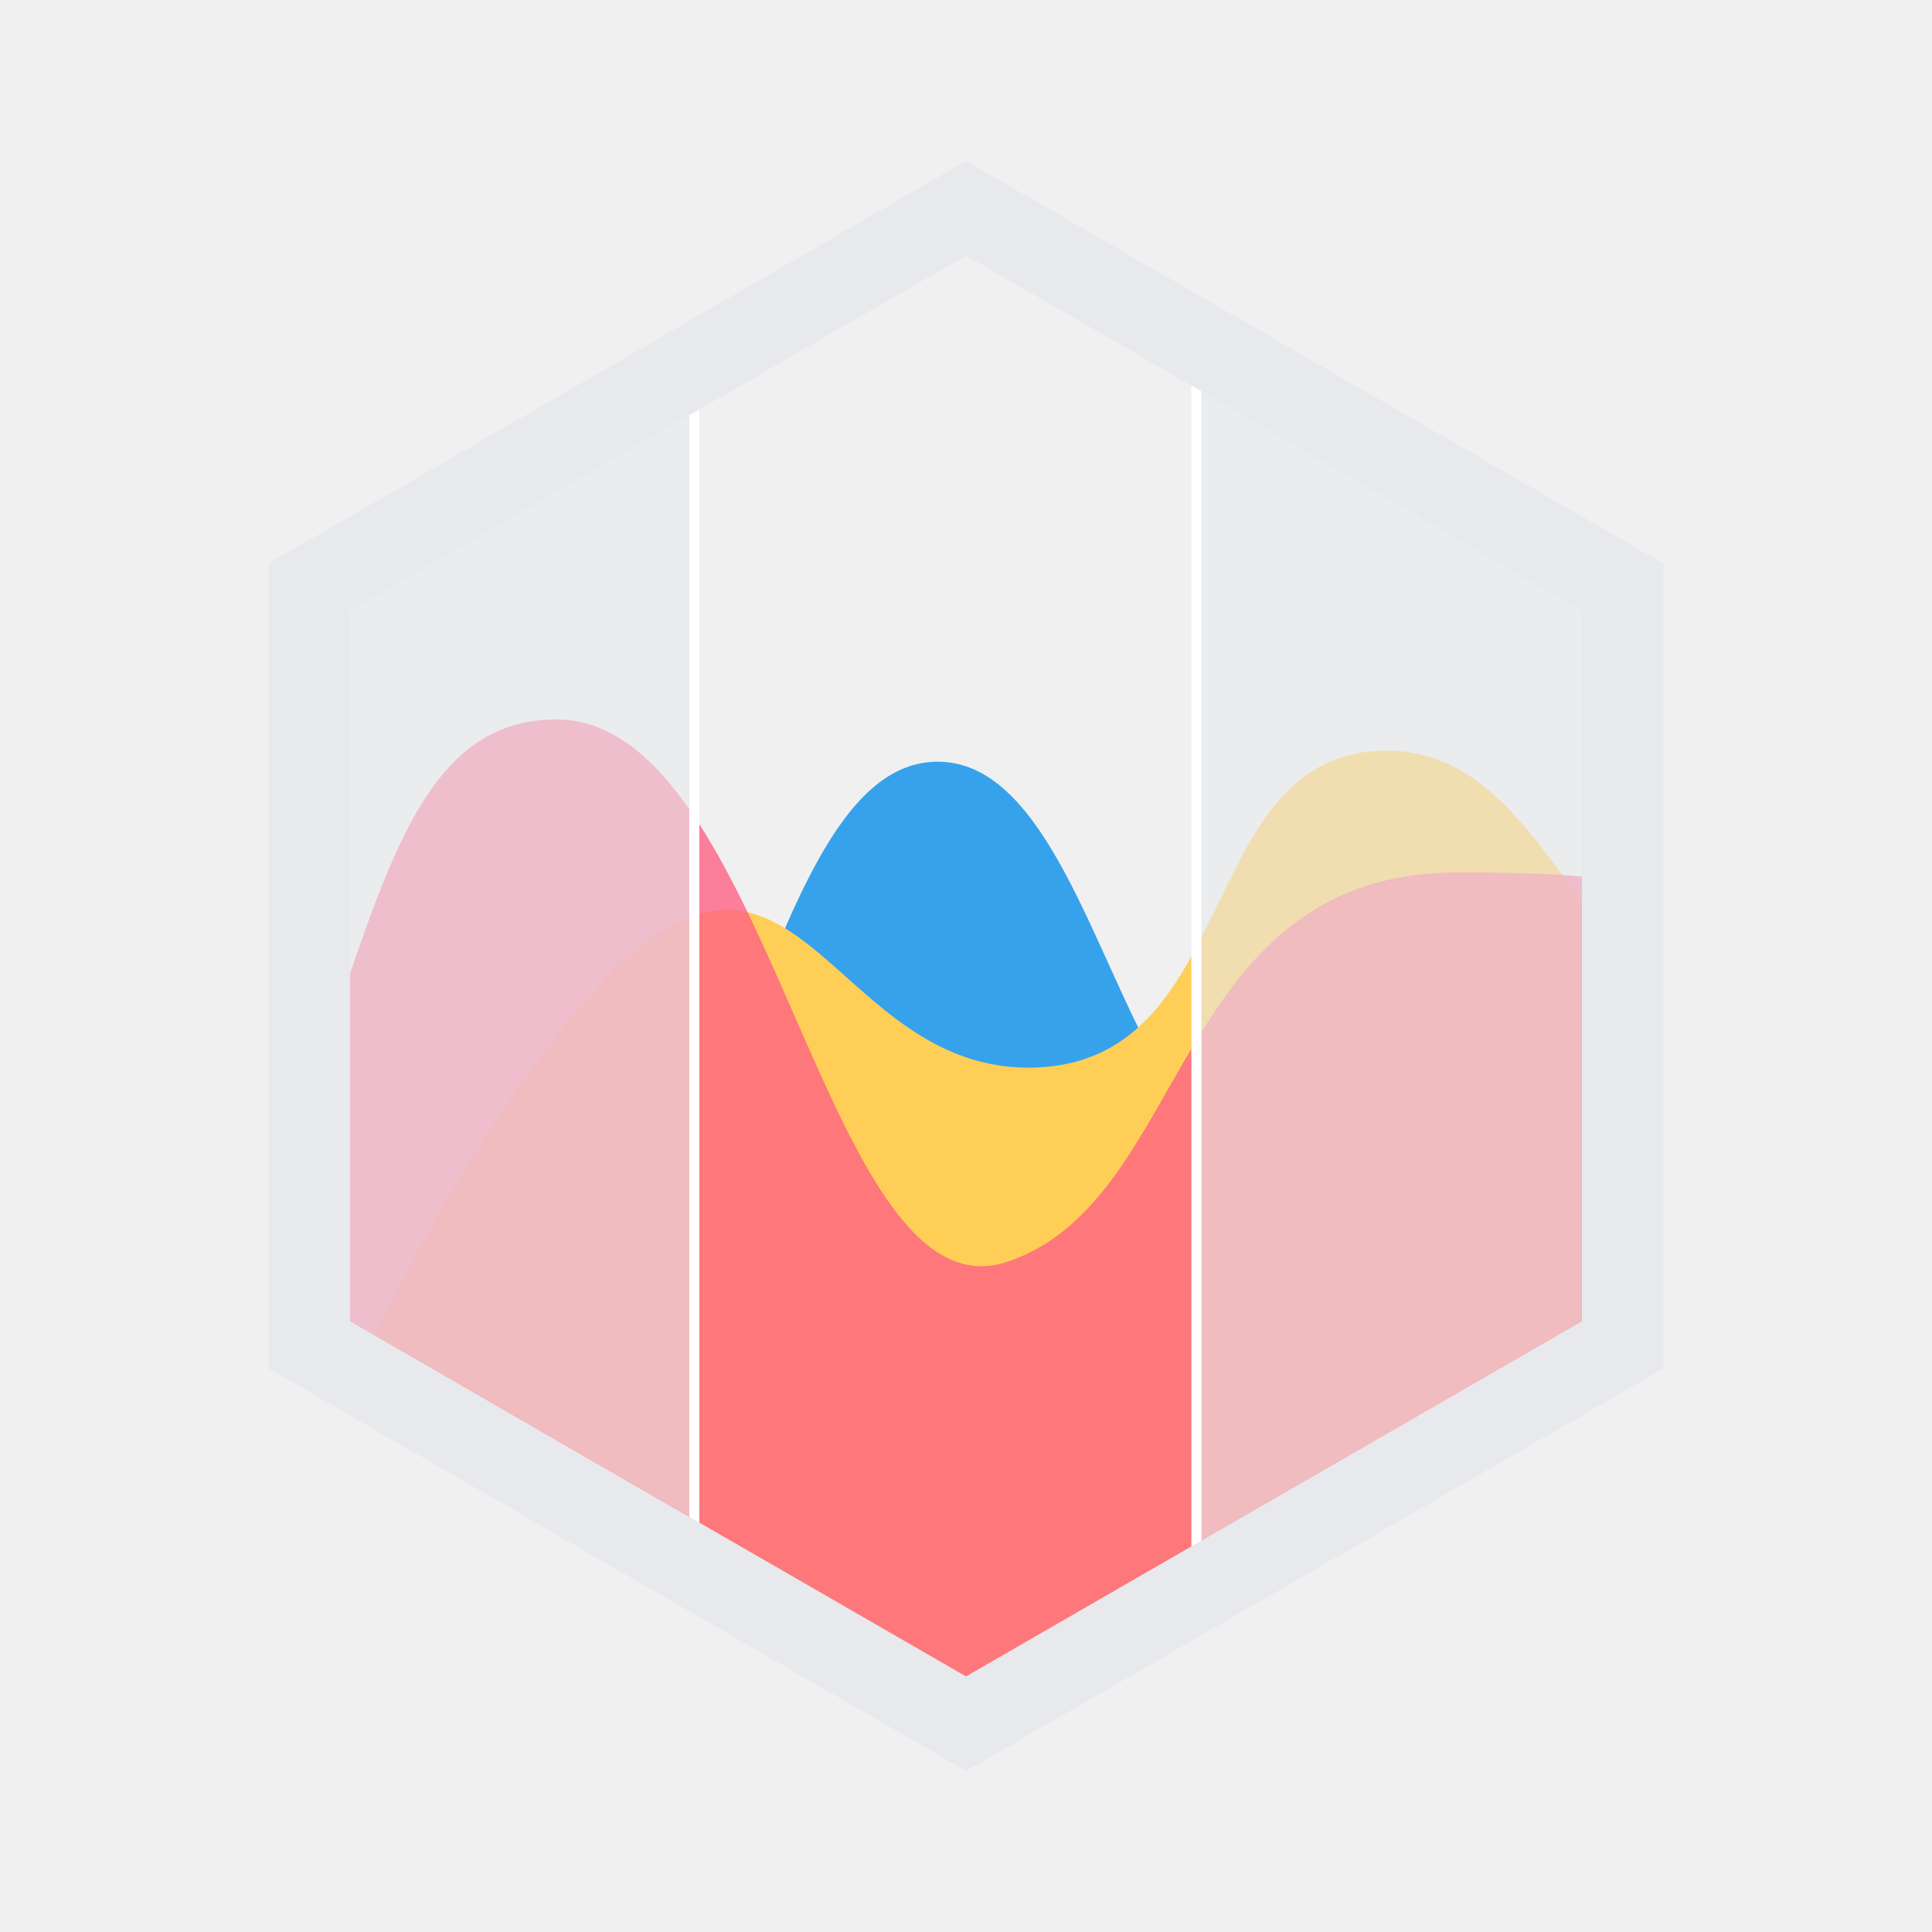
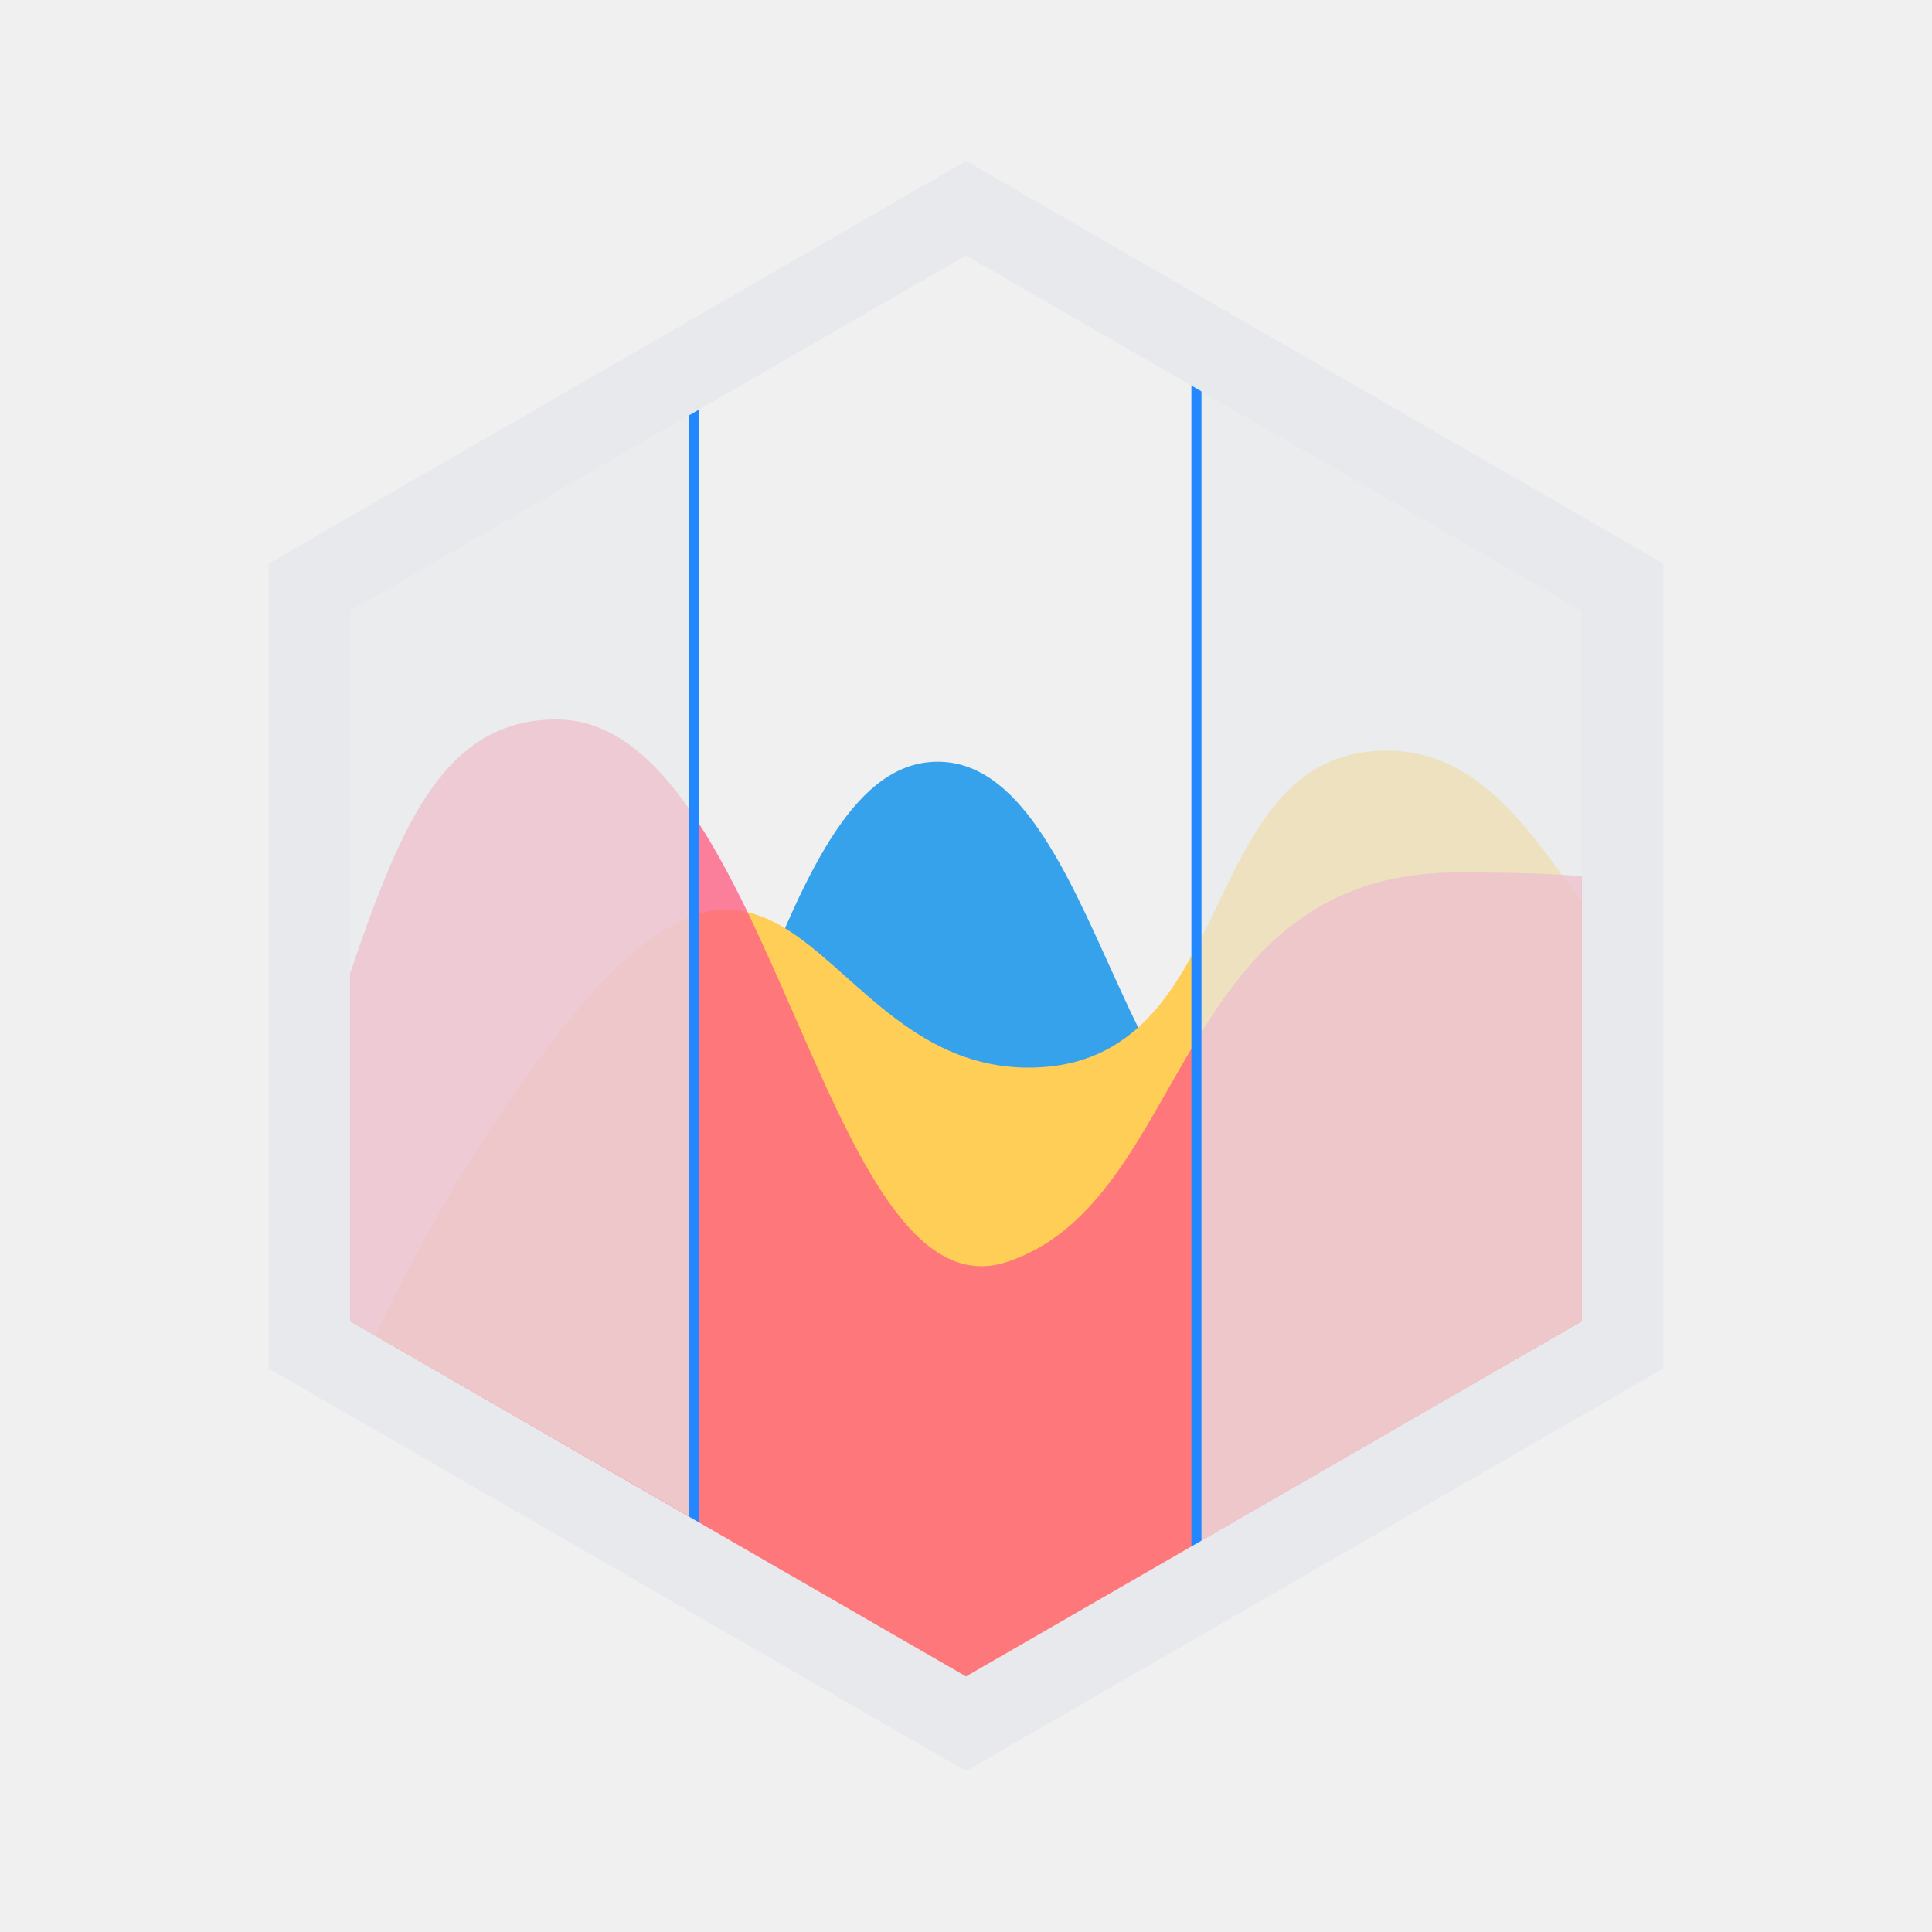
<svg xmlns="http://www.w3.org/2000/svg" version="1.1" viewBox="0 0 192 192">
  <defs>
    <style>
-       .cls-1 {
-         stroke: #fff;
-         stroke-miterlimit: 10;
-       }
- 
      .cls-1, .cls-2 {
        fill: none;
      }

      .cls-3 {
        fill: #36a2eb;
      }

-       .cls-4 {
-         opacity: .6;
+       .cls-2 {
+         stroke: #2388ff;
+         stroke-miterlimit: 10;
      }

      .cls-4, .cls-5 {
        fill: #e7e9ed;
-       }
- 
-       .cls-4, .cls-6 {
-         isolation: isolate;
      }

      .cls-6 {
        fill: #fe6184;
        opacity: .8;
      }

+       .cls-6, .cls-5 {
+         isolation: isolate;
+       }
+ 
      .cls-7 {
        fill: #ffce56;
+       }
+ 
+       .cls-5 {
+         opacity: .7;
      }
    </style>
  </defs>
  <g>
    <g id="Layer_1">
-       <g>
-         <path class="cls-3" d="M161.3,96.6c-22.4.4-17.7,14.6-33.5,18.2-16,3.6-18.5-39.1-34.6-39.1s-19.6,41.5-39.6,70l-.6.8,43,24.8,65.2-37.7v-37.1h0Z" />
-         <path class="cls-7" d="M161.3,95.3c-7.5-9.6-12.6-20.7-23.5-20.7-19.3,0-14.2,31.5-35.6,31.5s-23.6-33.9-47.8-2c-7.7,10.2-13.9,21.5-18.8,32.2l60.5,34.9,65.2-37.7v-38.4.2Z" />
-         <path class="cls-6" d="M30.8,108.3c7.3-20.3,10.5-36.8,24.5-36.8,21.4,0,26.5,60,44.8,53.9s16.3-38.7,44.8-38.7,11,3.3,16.4,8.7v38.1l-65.2,37.7-65.2-37.7v-25.3h0Z" />
-       </g>
-       <polygon class="cls-2" points="69 41 69 151 96 166.6 118.9 153.4 118.9 38.6 96 25.4 69 41" />
-       <polygon class="cls-4" points="157.2 131.3 157.2 60.7 118.9 38.6 118.9 153.4 157.2 131.3" />
-       <polygon class="cls-4" points="34.8 60.7 34.8 131.3 69 151 69 41 34.8 60.7" />
-       <line class="cls-1" x1="118.9" y1="34.3" x2="118.9" y2="158.4" />
-       <line class="cls-1" x1="69" y1="35.5" x2="69" y2="153.4" />
-       <path class="cls-5" d="M96,176l-69.3-40V56L96,16l69.3,40v80l-69.3,40ZM34.8,131.3l61.2,35.3,61.2-35.3V60.7l-61.2-35.3-61.2,35.3v70.6Z" />
+       <path class="cls-3" d="M161.3,96.6c-22.4.4-17.7,14.6-33.5,18.2-16,3.6-18.5-39.1-34.6-39.1s-19.6,41.5-39.6,70l-.6.8,43,24.8,65.2-37.7v-37.1h0Z" />
+       <path class="cls-7" d="M161.3,95.3c-7.5-9.6-12.6-20.7-23.5-20.7-19.3,0-14.2,31.5-35.6,31.5s-23.6-33.9-47.8-2c-7.7,10.2-13.9,21.5-18.8,32.2l60.5,34.9,65.2-37.7v-38.4s0,.2,0,.2Z" />
+       <path class="cls-6" d="M30.8,108.3c7.3-20.3,10.5-36.8,24.5-36.8,21.4,0,26.5,60,44.8,53.9s16.3-38.7,44.8-38.7,11,3.3,16.4,8.7v38.1l-65.2,37.7-65.2-37.7v-25.3h0Z" />
+       <polygon class="cls-1" points="69 41 69 151 96 166.6 118.9 153.4 118.9 38.6 96 25.4 69 41" />
+       <polygon class="cls-5" points="157.2 131.3 157.2 60.7 118.9 38.6 118.9 153.4 157.2 131.3" />
+       <polygon class="cls-5" points="34.8 60.7 34.8 131.3 69 151 69 41 34.8 60.7" />
+       <line class="cls-2" x1="118.9" y1="34.3" x2="118.9" y2="158.4" />
+       <line class="cls-2" x1="69" y1="35.5" x2="69" y2="153.4" />
+       <path class="cls-4" d="M96,176l-69.3-40V56L96,16l69.3,40v80l-69.3,40ZM34.8,131.3l61.2,35.3,61.2-35.3V60.7l-61.2-35.3-61.2,35.3v70.6Z" />
    </g>
  </g>
</svg>
